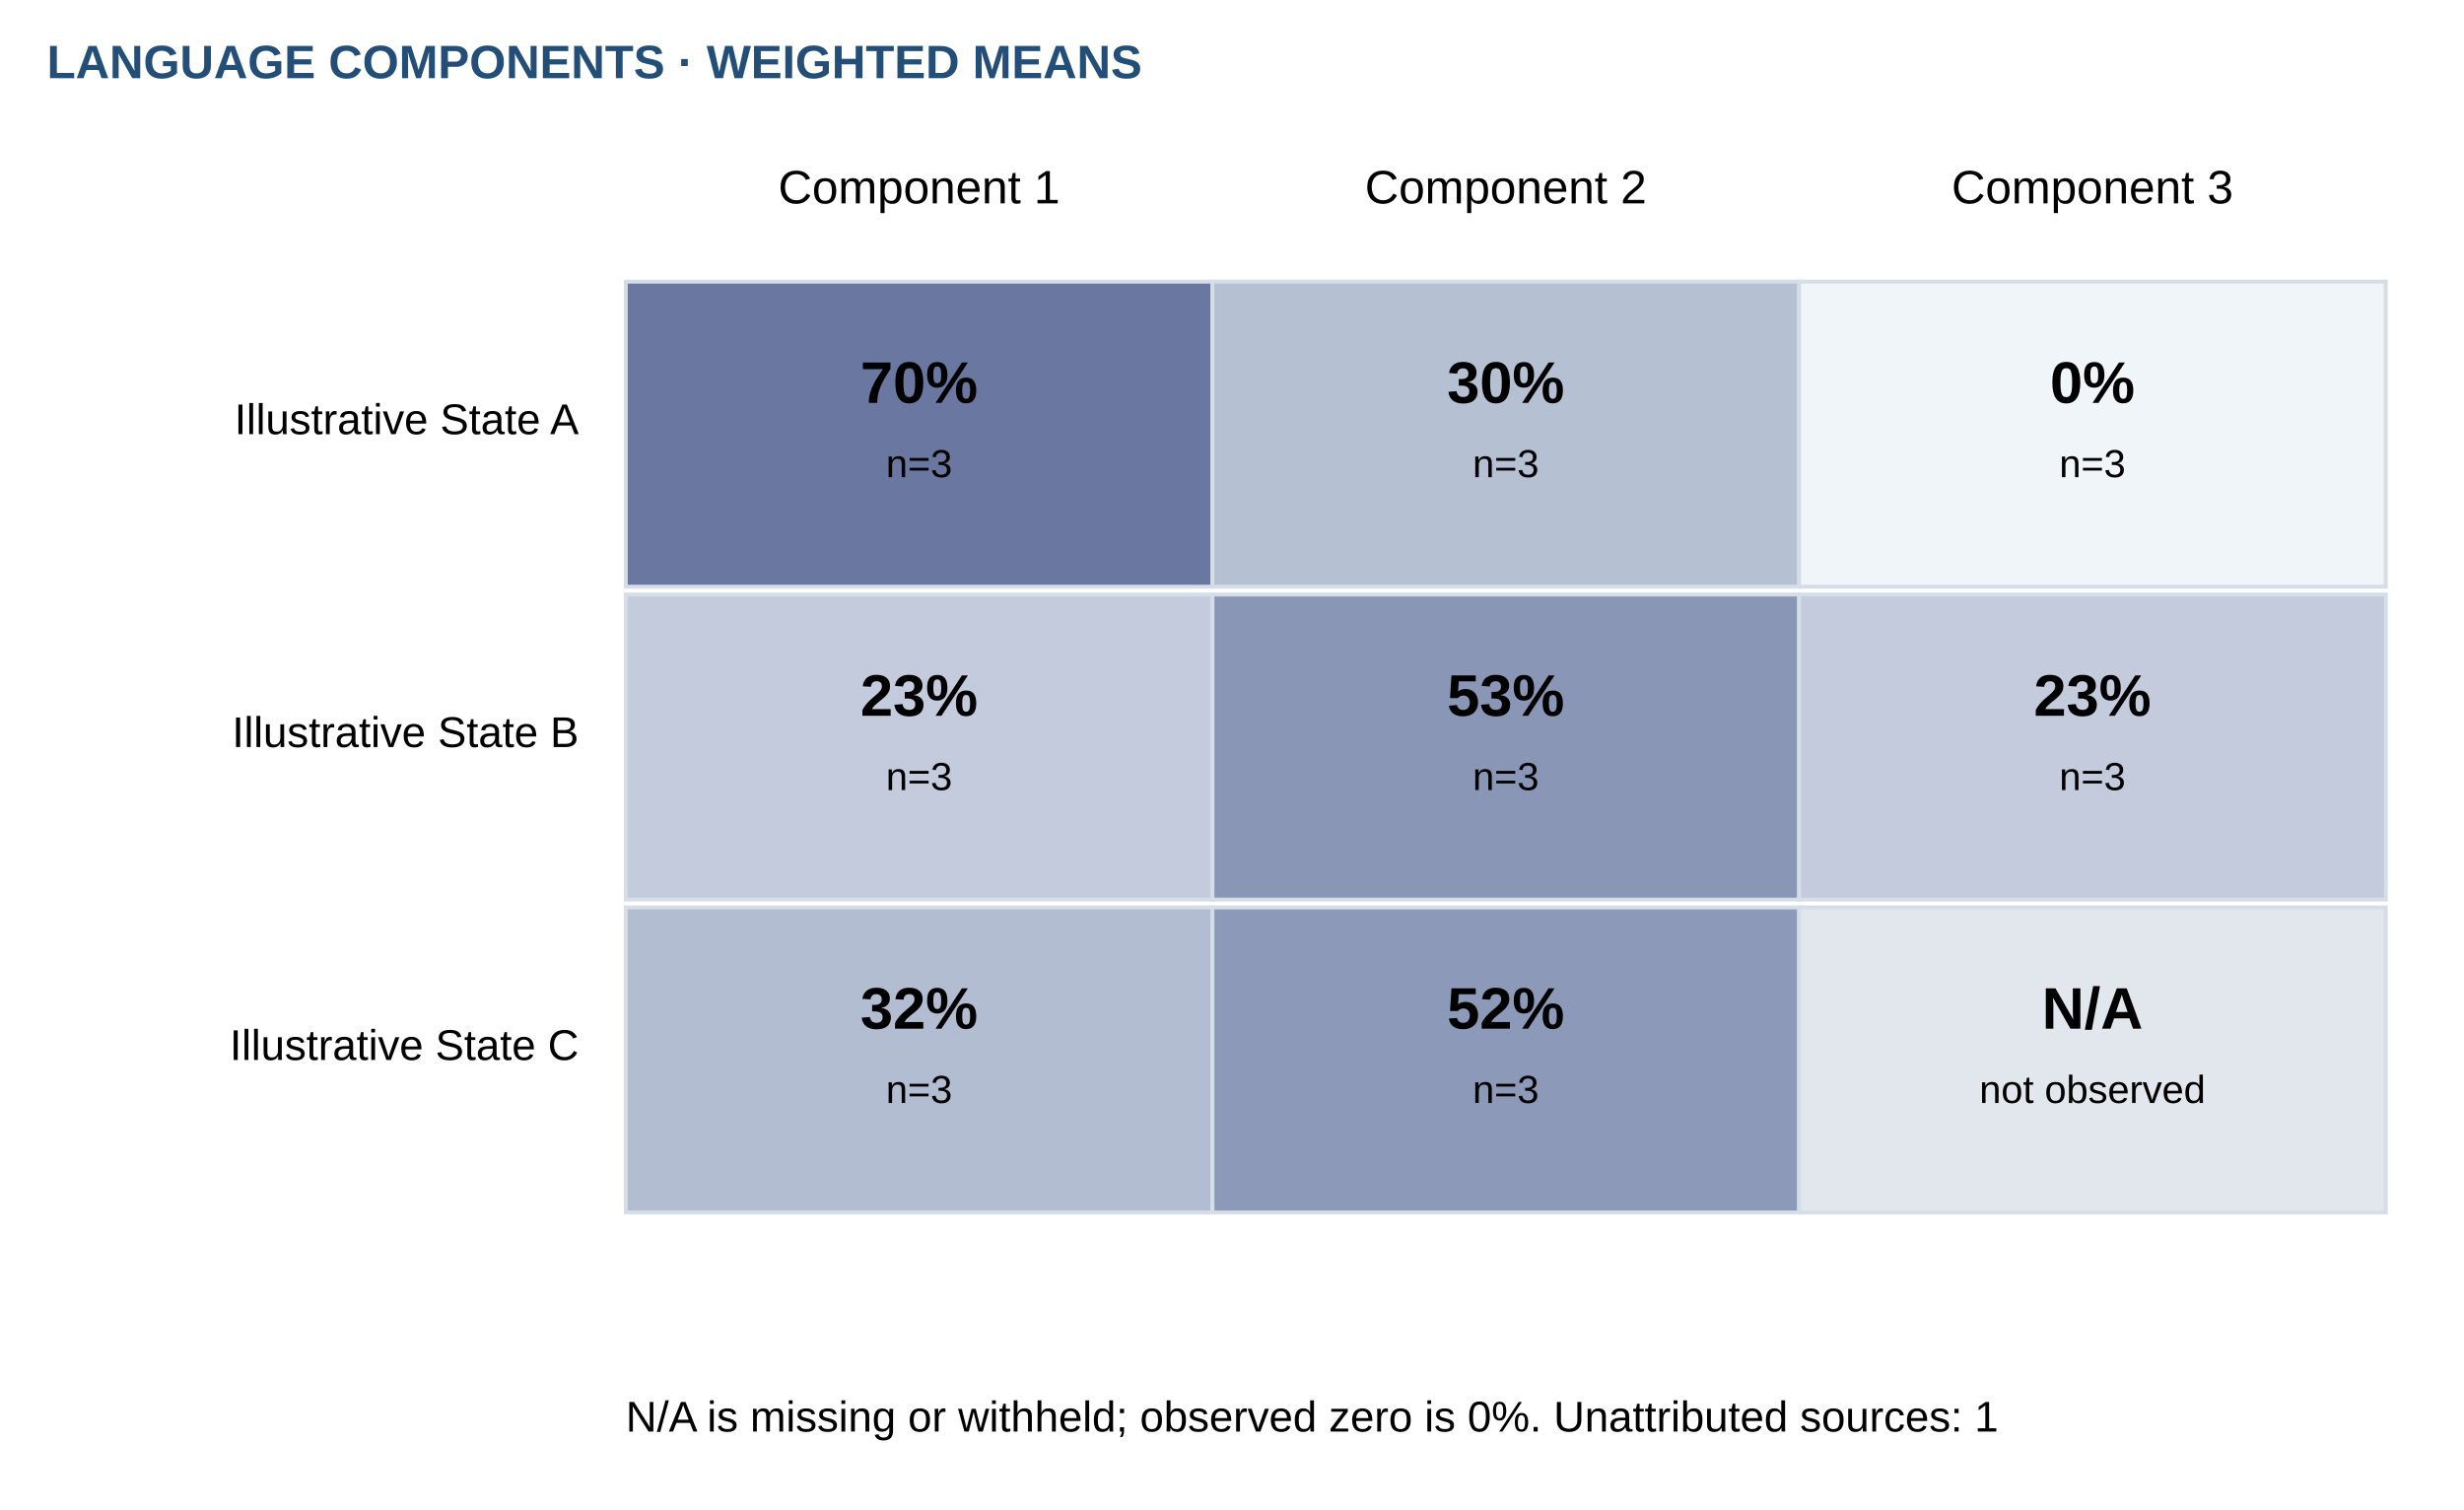
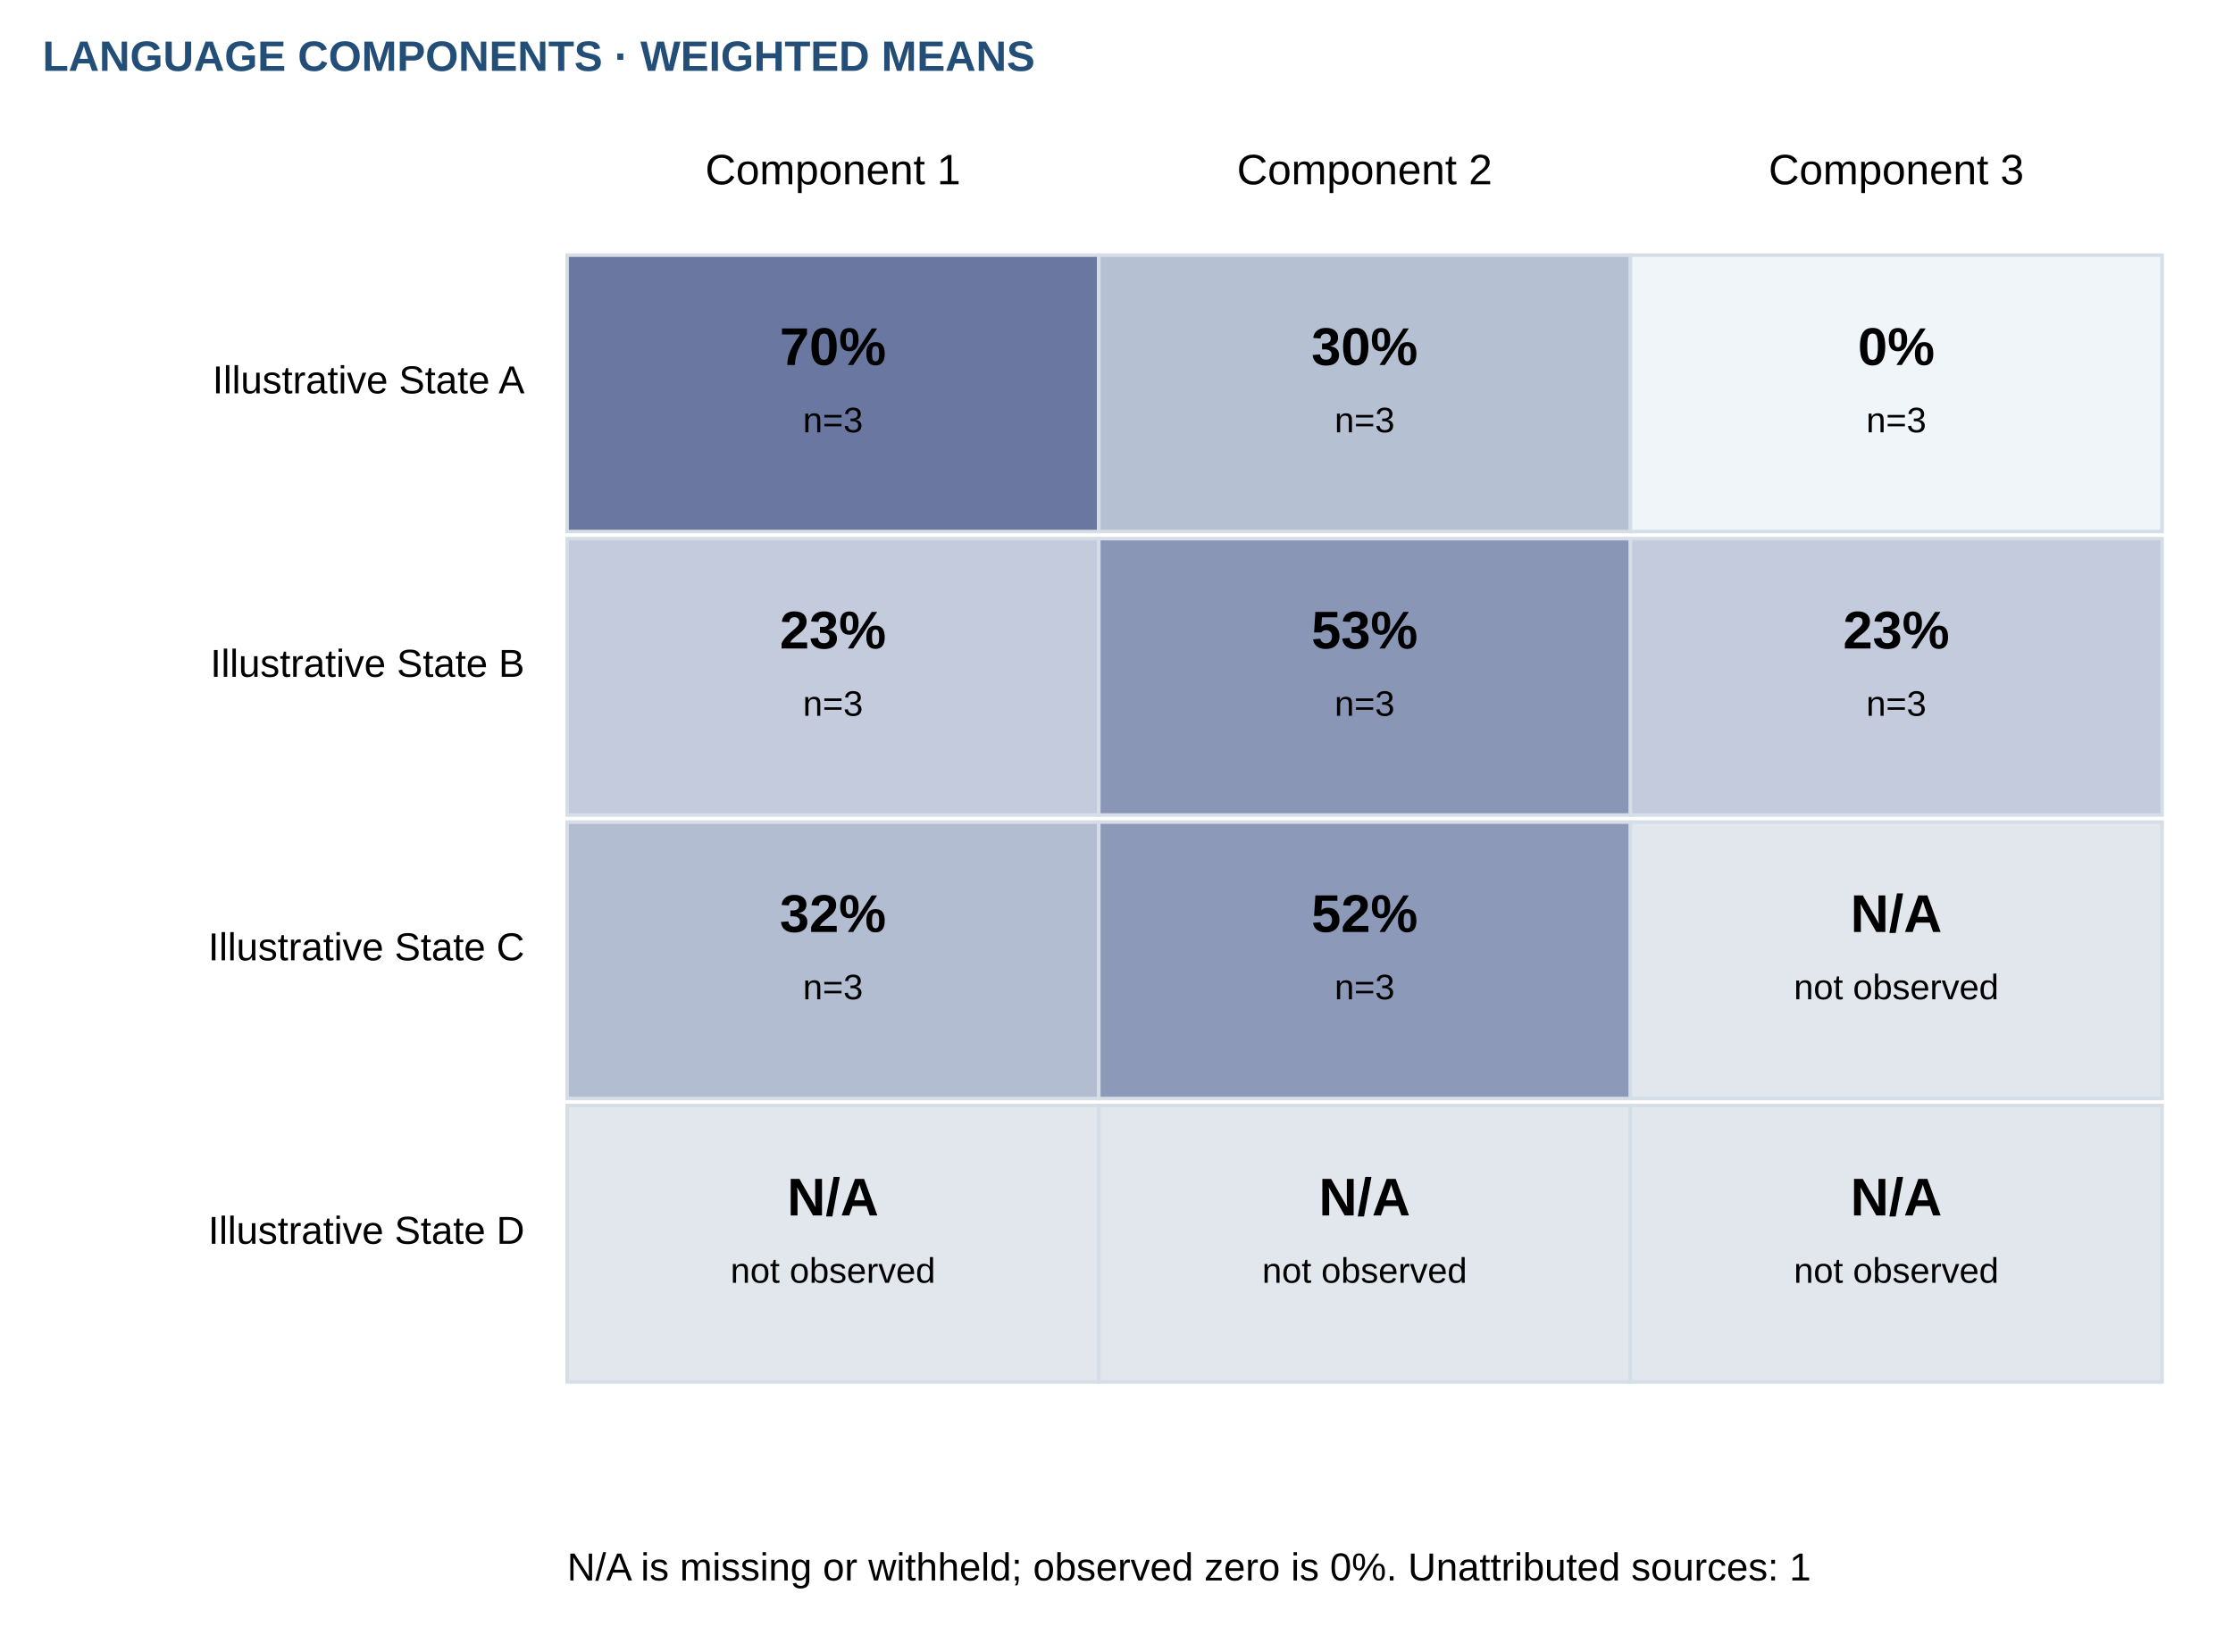
- <svg xmlns="http://www.w3.org/2000/svg" viewBox="0 0 630 386" role="img" aria-label="Country by latent language component" style="font-family:Arial,Helvetica,sans-serif;font-size:12px;max-width:100%;height:auto;background:#fff">
+ <svg xmlns="http://www.w3.org/2000/svg" viewBox="0 0 630 466" role="img" aria-label="Country by latent language component" style="font-family:Arial,Helvetica,sans-serif;font-size:12px;max-width:100%;height:auto;background:#fff">
  <text x="12" y="20" font-weight="700" fill="#234e78">LANGUAGE COMPONENTS · WEIGHTED MEANS</text>
  <text x="235" y="52" text-anchor="middle">Component 1</text>
  <text x="385" y="52" text-anchor="middle">Component 2</text>
  <text x="535" y="52" text-anchor="middle">Component 3</text>
  <text x="148" y="111" text-anchor="end" font-size="11">Illustrative State A</text>
  <rect x="160" y="72" width="150" height="78" fill="rgb(106,120,161)" stroke="#d5dee6" />
  <text x="235" y="103" text-anchor="middle" font-size="15" font-weight="700">70%</text>
  <text x="235" y="122" text-anchor="middle" font-size="10">n=3</text>
  <rect x="310" y="72" width="150" height="78" fill="rgb(182,192,211)" stroke="#d5dee6" />
  <text x="385" y="103" text-anchor="middle" font-size="15" font-weight="700">30%</text>
  <text x="385" y="122" text-anchor="middle" font-size="10">n=3</text>
  <rect x="460" y="72" width="150" height="78" fill="rgb(240,245,249)" stroke="#d5dee6" />
  <text x="535" y="103" text-anchor="middle" font-size="15" font-weight="700">0%</text>
  <text x="535" y="122" text-anchor="middle" font-size="10">n=3</text>
  <text x="148" y="191" text-anchor="end" font-size="11">Illustrative State B</text>
  <rect x="160" y="152" width="150" height="78" fill="rgb(195,203,220)" stroke="#d5dee6" />
  <text x="235" y="183" text-anchor="middle" font-size="15" font-weight="700">23%</text>
  <text x="235" y="202" text-anchor="middle" font-size="10">n=3</text>
  <rect x="310" y="152" width="150" height="78" fill="rgb(138,150,182)" stroke="#d5dee6" />
  <text x="385" y="183" text-anchor="middle" font-size="15" font-weight="700">53%</text>
  <text x="385" y="202" text-anchor="middle" font-size="10">n=3</text>
  <rect x="460" y="152" width="150" height="78" fill="rgb(195,203,220)" stroke="#d5dee6" />
  <text x="535" y="183" text-anchor="middle" font-size="15" font-weight="700">23%</text>
  <text x="535" y="202" text-anchor="middle" font-size="10">n=3</text>
  <text x="148" y="271" text-anchor="end" font-size="11">Illustrative State C</text>
  <rect x="160" y="232" width="150" height="78" fill="rgb(179,189,209)" stroke="#d5dee6" />
  <text x="235" y="263" text-anchor="middle" font-size="15" font-weight="700">32%</text>
  <text x="235" y="282" text-anchor="middle" font-size="10">n=3</text>
  <rect x="310" y="232" width="150" height="78" fill="rgb(141,153,184)" stroke="#d5dee6" />
  <text x="385" y="263" text-anchor="middle" font-size="15" font-weight="700">52%</text>
  <text x="385" y="282" text-anchor="middle" font-size="10">n=3</text>
  <rect x="460" y="232" width="150" height="78" fill="#e1e7ed" stroke="#d5dee6" />
  <text x="535" y="263" text-anchor="middle" font-size="15" font-weight="700">N/A</text>
  <text x="535" y="282" text-anchor="middle" font-size="10">not observed</text>
-   <text x="160" y="366" font-size="11">N/A is missing or withheld; observed zero is 0%. Unattributed sources: 1</text>
+   <text x="148" y="351" text-anchor="end" font-size="11">Illustrative State D</text>
+   <rect x="160" y="312" width="150" height="78" fill="#e1e7ed" stroke="#d5dee6" />
+   <text x="235" y="343" text-anchor="middle" font-size="15" font-weight="700">N/A</text>
+   <text x="235" y="362" text-anchor="middle" font-size="10">not observed</text>
+   <rect x="310" y="312" width="150" height="78" fill="#e1e7ed" stroke="#d5dee6" />
+   <text x="385" y="343" text-anchor="middle" font-size="15" font-weight="700">N/A</text>
+   <text x="385" y="362" text-anchor="middle" font-size="10">not observed</text>
+   <rect x="460" y="312" width="150" height="78" fill="#e1e7ed" stroke="#d5dee6" />
+   <text x="535" y="343" text-anchor="middle" font-size="15" font-weight="700">N/A</text>
+   <text x="535" y="362" text-anchor="middle" font-size="10">not observed</text>
+   <text x="160" y="446" font-size="11">N/A is missing or withheld; observed zero is 0%. Unattributed sources: 1</text>
</svg>
